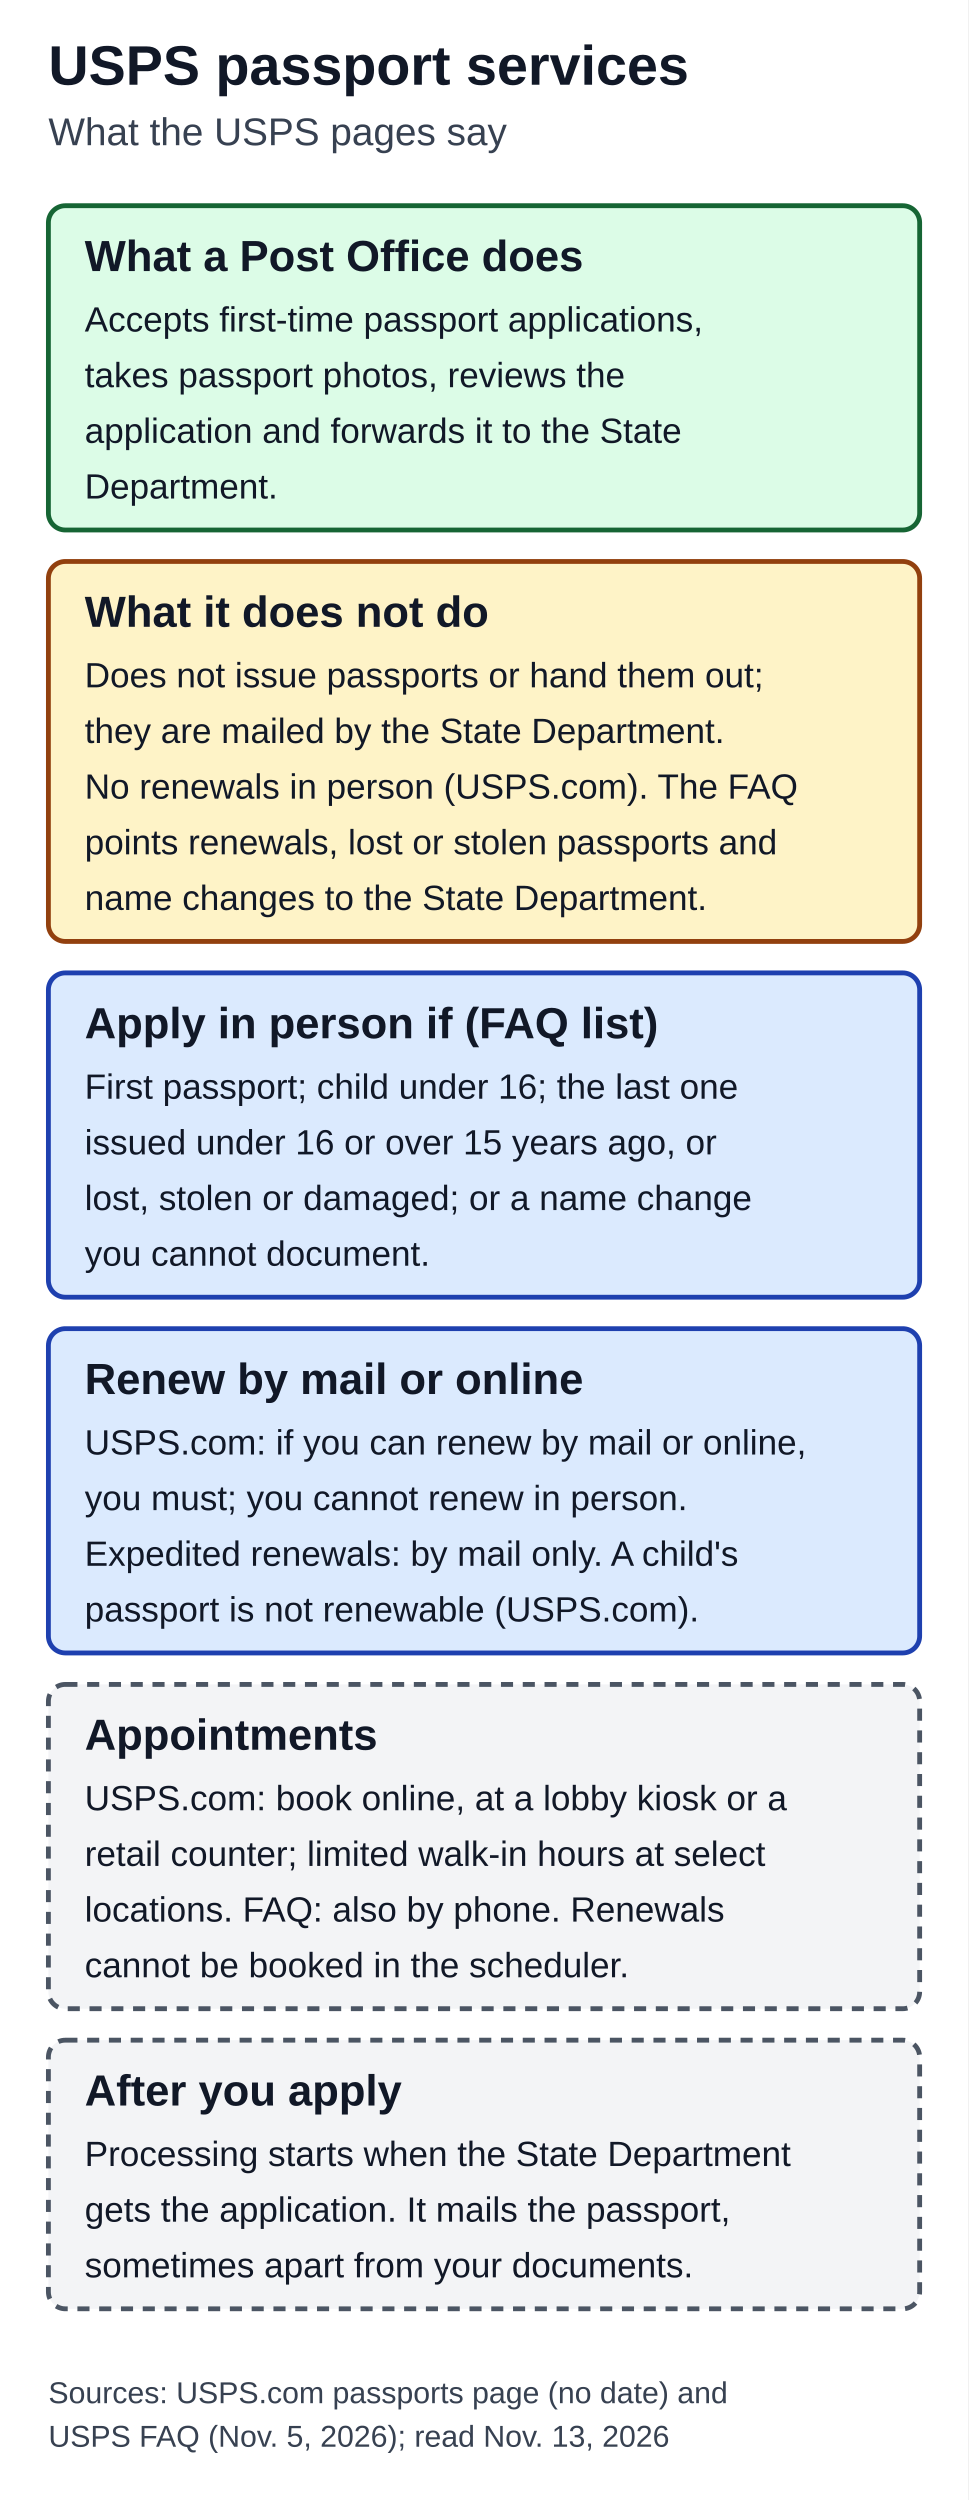
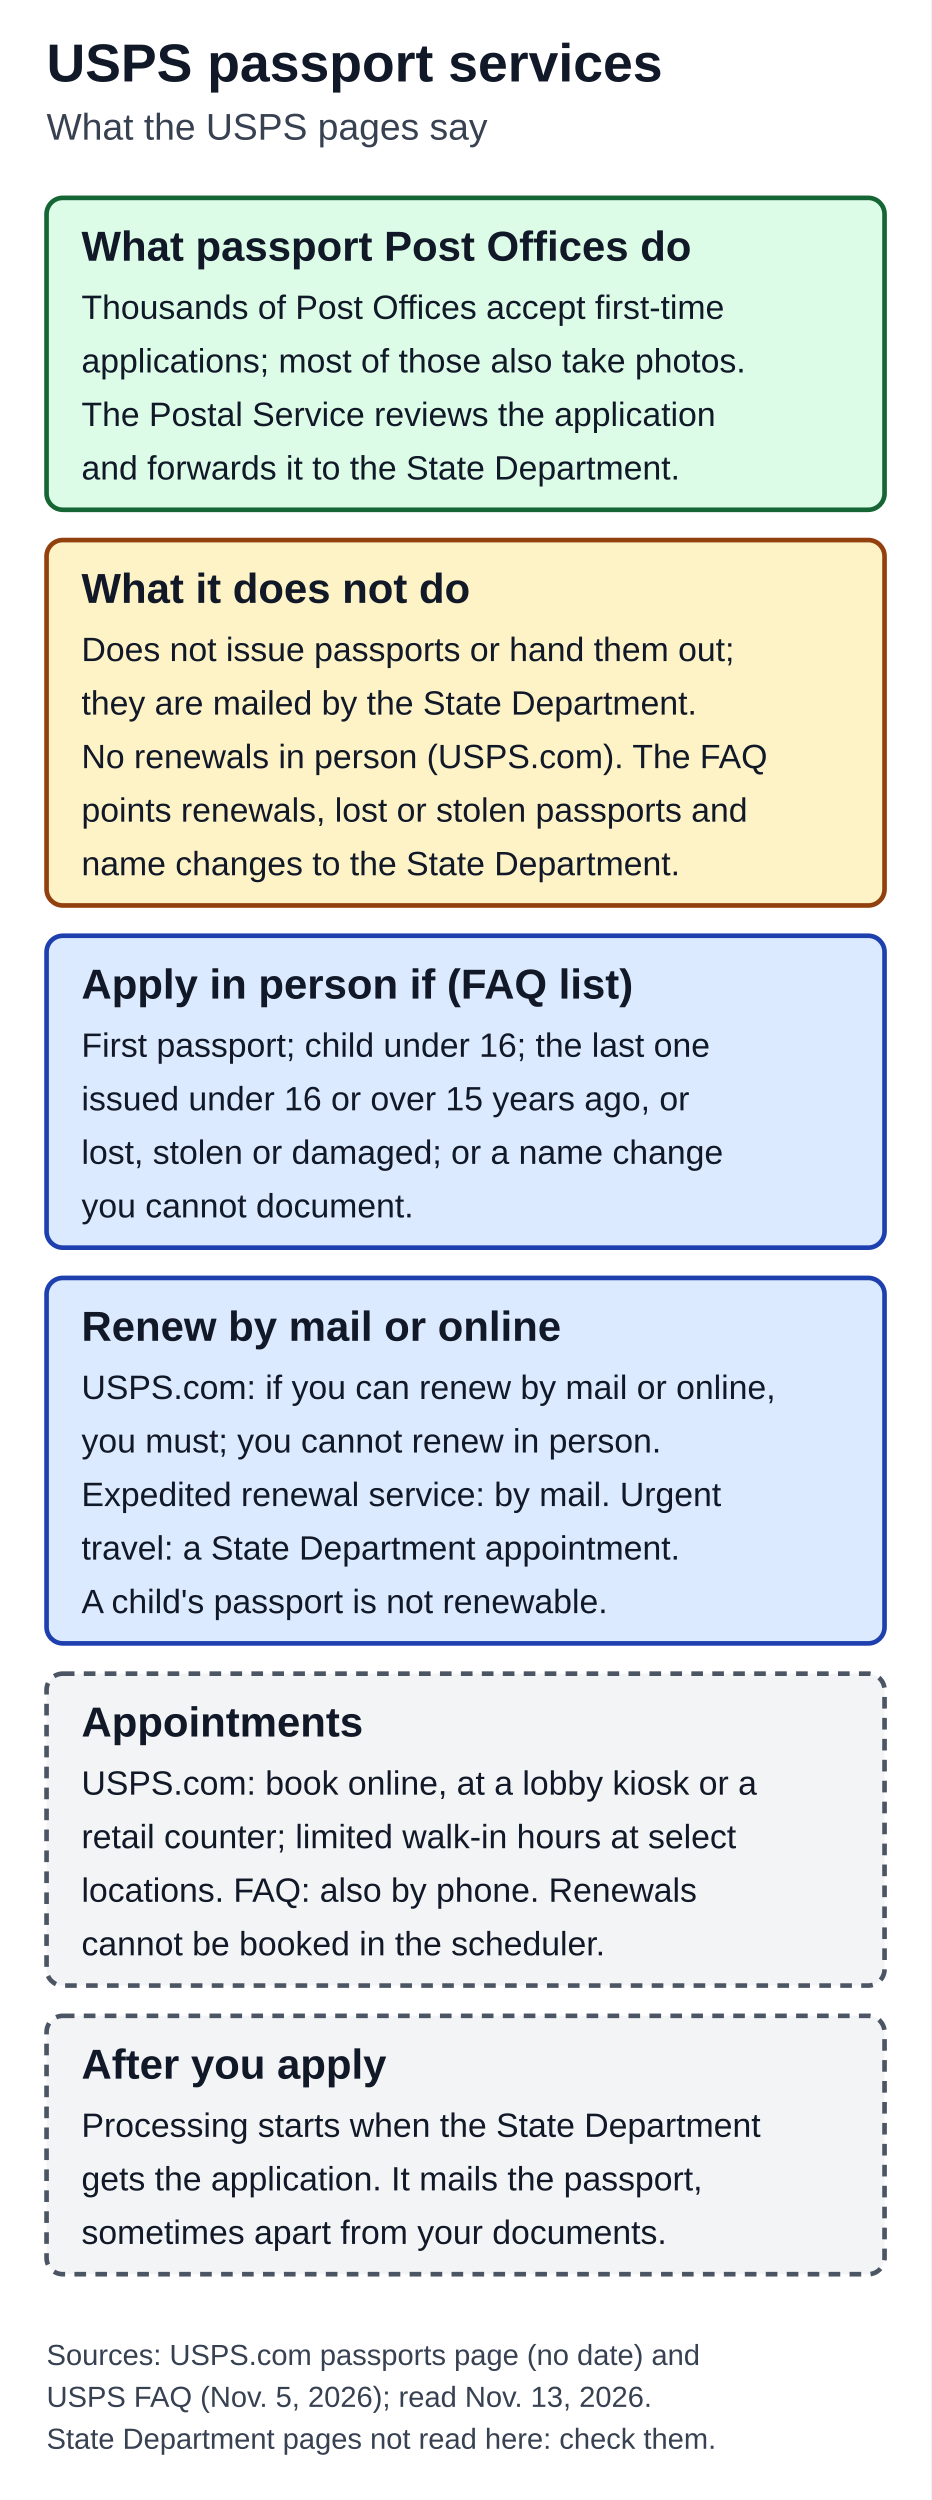
- <svg xmlns="http://www.w3.org/2000/svg" width="800" height="2066" viewBox="0 0 800 2066" font-family="Liberation Sans, Arial, Helvetica, sans-serif">
-   <rect width="800" height="2066" fill="#ffffff" />
+ <svg xmlns="http://www.w3.org/2000/svg" width="800" height="2148" viewBox="0 0 800 2148" font-family="Liberation Sans, Arial, Helvetica, sans-serif">
+   <rect width="800" height="2148" fill="#ffffff" />
  <text x="40" y="70" font-size="46" font-weight="bold" fill="#111827">USPS passport services</text>
  <text x="40" y="120" font-size="32" fill="#374151">What the USPS pages say</text>
  <rect x="40" y="170" width="720" height="268" rx="14" fill="#dcfce7" stroke="#166534" stroke-width="4" />
-   <text x="70" y="224" font-size="36" font-weight="bold" fill="#111827">What a Post Office does</text>
-   <text x="70" y="274" font-size="29" fill="#111827">Accepts first-time passport applications,</text>
-   <text x="70" y="320" font-size="29" fill="#111827">takes passport photos, reviews the</text>
-   <text x="70" y="366" font-size="29" fill="#111827">application and forwards it to the State</text>
-   <text x="70" y="412" font-size="29" fill="#111827">Department.</text>
+   <text x="70" y="224" font-size="36" font-weight="bold" fill="#111827">What passport Post Offices do</text>
+   <text x="70" y="274" font-size="29" fill="#111827">Thousands of Post Offices accept first-time</text>
+   <text x="70" y="320" font-size="29" fill="#111827">applications; most of those also take photos.</text>
+   <text x="70" y="366" font-size="29" fill="#111827">The Postal Service reviews the application</text>
+   <text x="70" y="412" font-size="29" fill="#111827">and forwards it to the State Department.</text>
  <rect x="40" y="464" width="720" height="314" rx="14" fill="#fef3c7" stroke="#92400e" stroke-width="4" />
  <text x="70" y="518" font-size="36" font-weight="bold" fill="#111827">What it does not do</text>
  <text x="70" y="568" font-size="29" fill="#111827">Does not issue passports or hand them out;</text>
  <text x="70" y="614" font-size="29" fill="#111827">they are mailed by the State Department.</text>
  <text x="70" y="660" font-size="29" fill="#111827">No renewals in person (USPS.com). The FAQ</text>
  <text x="70" y="706" font-size="29" fill="#111827">points renewals, lost or stolen passports and</text>
  <text x="70" y="752" font-size="29" fill="#111827">name changes to the State Department.</text>
  <rect x="40" y="804" width="720" height="268" rx="14" fill="#dbeafe" stroke="#1e40af" stroke-width="4" />
  <text x="70" y="858" font-size="36" font-weight="bold" fill="#111827">Apply in person if (FAQ list)</text>
  <text x="70" y="908" font-size="29" fill="#111827">First passport; child under 16; the last one</text>
  <text x="70" y="954" font-size="29" fill="#111827">issued under 16 or over 15 years ago, or</text>
  <text x="70" y="1000" font-size="29" fill="#111827">lost, stolen or damaged; or a name change</text>
  <text x="70" y="1046" font-size="29" fill="#111827">you cannot document.</text>
-   <rect x="40" y="1098" width="720" height="268" rx="14" fill="#dbeafe" stroke="#1e40af" stroke-width="4" />
+   <rect x="40" y="1098" width="720" height="314" rx="14" fill="#dbeafe" stroke="#1e40af" stroke-width="4" />
  <text x="70" y="1152" font-size="36" font-weight="bold" fill="#111827">Renew by mail or online</text>
  <text x="70" y="1202" font-size="29" fill="#111827">USPS.com: if you can renew by mail or online,</text>
  <text x="70" y="1248" font-size="29" fill="#111827">you must; you cannot renew in person.</text>
-   <text x="70" y="1294" font-size="29" fill="#111827">Expedited renewals: by mail only. A child's</text>
-   <text x="70" y="1340" font-size="29" fill="#111827">passport is not renewable (USPS.com).</text>
-   <rect x="40" y="1392" width="720" height="268" rx="14" fill="#f3f4f6" stroke="#4b5563" stroke-width="4" stroke-dasharray="10 8" />
-   <text x="70" y="1446" font-size="36" font-weight="bold" fill="#111827">Appointments</text>
-   <text x="70" y="1496" font-size="29" fill="#111827">USPS.com: book online, at a lobby kiosk or a</text>
-   <text x="70" y="1542" font-size="29" fill="#111827">retail counter; limited walk-in hours at select</text>
-   <text x="70" y="1588" font-size="29" fill="#111827">locations. FAQ: also by phone. Renewals</text>
-   <text x="70" y="1634" font-size="29" fill="#111827">cannot be booked in the scheduler.</text>
-   <rect x="40" y="1686" width="720" height="222" rx="14" fill="#f3f4f6" stroke="#4b5563" stroke-width="4" stroke-dasharray="10 8" />
-   <text x="70" y="1740" font-size="36" font-weight="bold" fill="#111827">After you apply</text>
-   <text x="70" y="1790" font-size="29" fill="#111827">Processing starts when the State Department</text>
-   <text x="70" y="1836" font-size="29" fill="#111827">gets the application. It mails the passport,</text>
-   <text x="70" y="1882" font-size="29" fill="#111827">sometimes apart from your documents.</text>
-   <text x="40" y="1986" font-size="25" fill="#374151">Sources: USPS.com passports page (no date) and</text>
-   <text x="40" y="2022" font-size="25" fill="#374151">USPS FAQ (Nov. 5, 2026); read Nov. 13, 2026</text>
+   <text x="70" y="1294" font-size="29" fill="#111827">Expedited renewal service: by mail. Urgent</text>
+   <text x="70" y="1340" font-size="29" fill="#111827">travel: a State Department appointment.</text>
+   <text x="70" y="1386" font-size="29" fill="#111827">A child's passport is not renewable.</text>
+   <rect x="40" y="1438" width="720" height="268" rx="14" fill="#f3f4f6" stroke="#4b5563" stroke-width="4" stroke-dasharray="10 8" />
+   <text x="70" y="1492" font-size="36" font-weight="bold" fill="#111827">Appointments</text>
+   <text x="70" y="1542" font-size="29" fill="#111827">USPS.com: book online, at a lobby kiosk or a</text>
+   <text x="70" y="1588" font-size="29" fill="#111827">retail counter; limited walk-in hours at select</text>
+   <text x="70" y="1634" font-size="29" fill="#111827">locations. FAQ: also by phone. Renewals</text>
+   <text x="70" y="1680" font-size="29" fill="#111827">cannot be booked in the scheduler.</text>
+   <rect x="40" y="1732" width="720" height="222" rx="14" fill="#f3f4f6" stroke="#4b5563" stroke-width="4" stroke-dasharray="10 8" />
+   <text x="70" y="1786" font-size="36" font-weight="bold" fill="#111827">After you apply</text>
+   <text x="70" y="1836" font-size="29" fill="#111827">Processing starts when the State Department</text>
+   <text x="70" y="1882" font-size="29" fill="#111827">gets the application. It mails the passport,</text>
+   <text x="70" y="1928" font-size="29" fill="#111827">sometimes apart from your documents.</text>
+   <text x="40" y="2032" font-size="25" fill="#374151">Sources: USPS.com passports page (no date) and</text>
+   <text x="40" y="2068" font-size="25" fill="#374151">USPS FAQ (Nov. 5, 2026); read Nov. 13, 2026.</text>
+   <text x="40" y="2104" font-size="25" fill="#374151">State Department pages not read here: check them.</text>
</svg>
